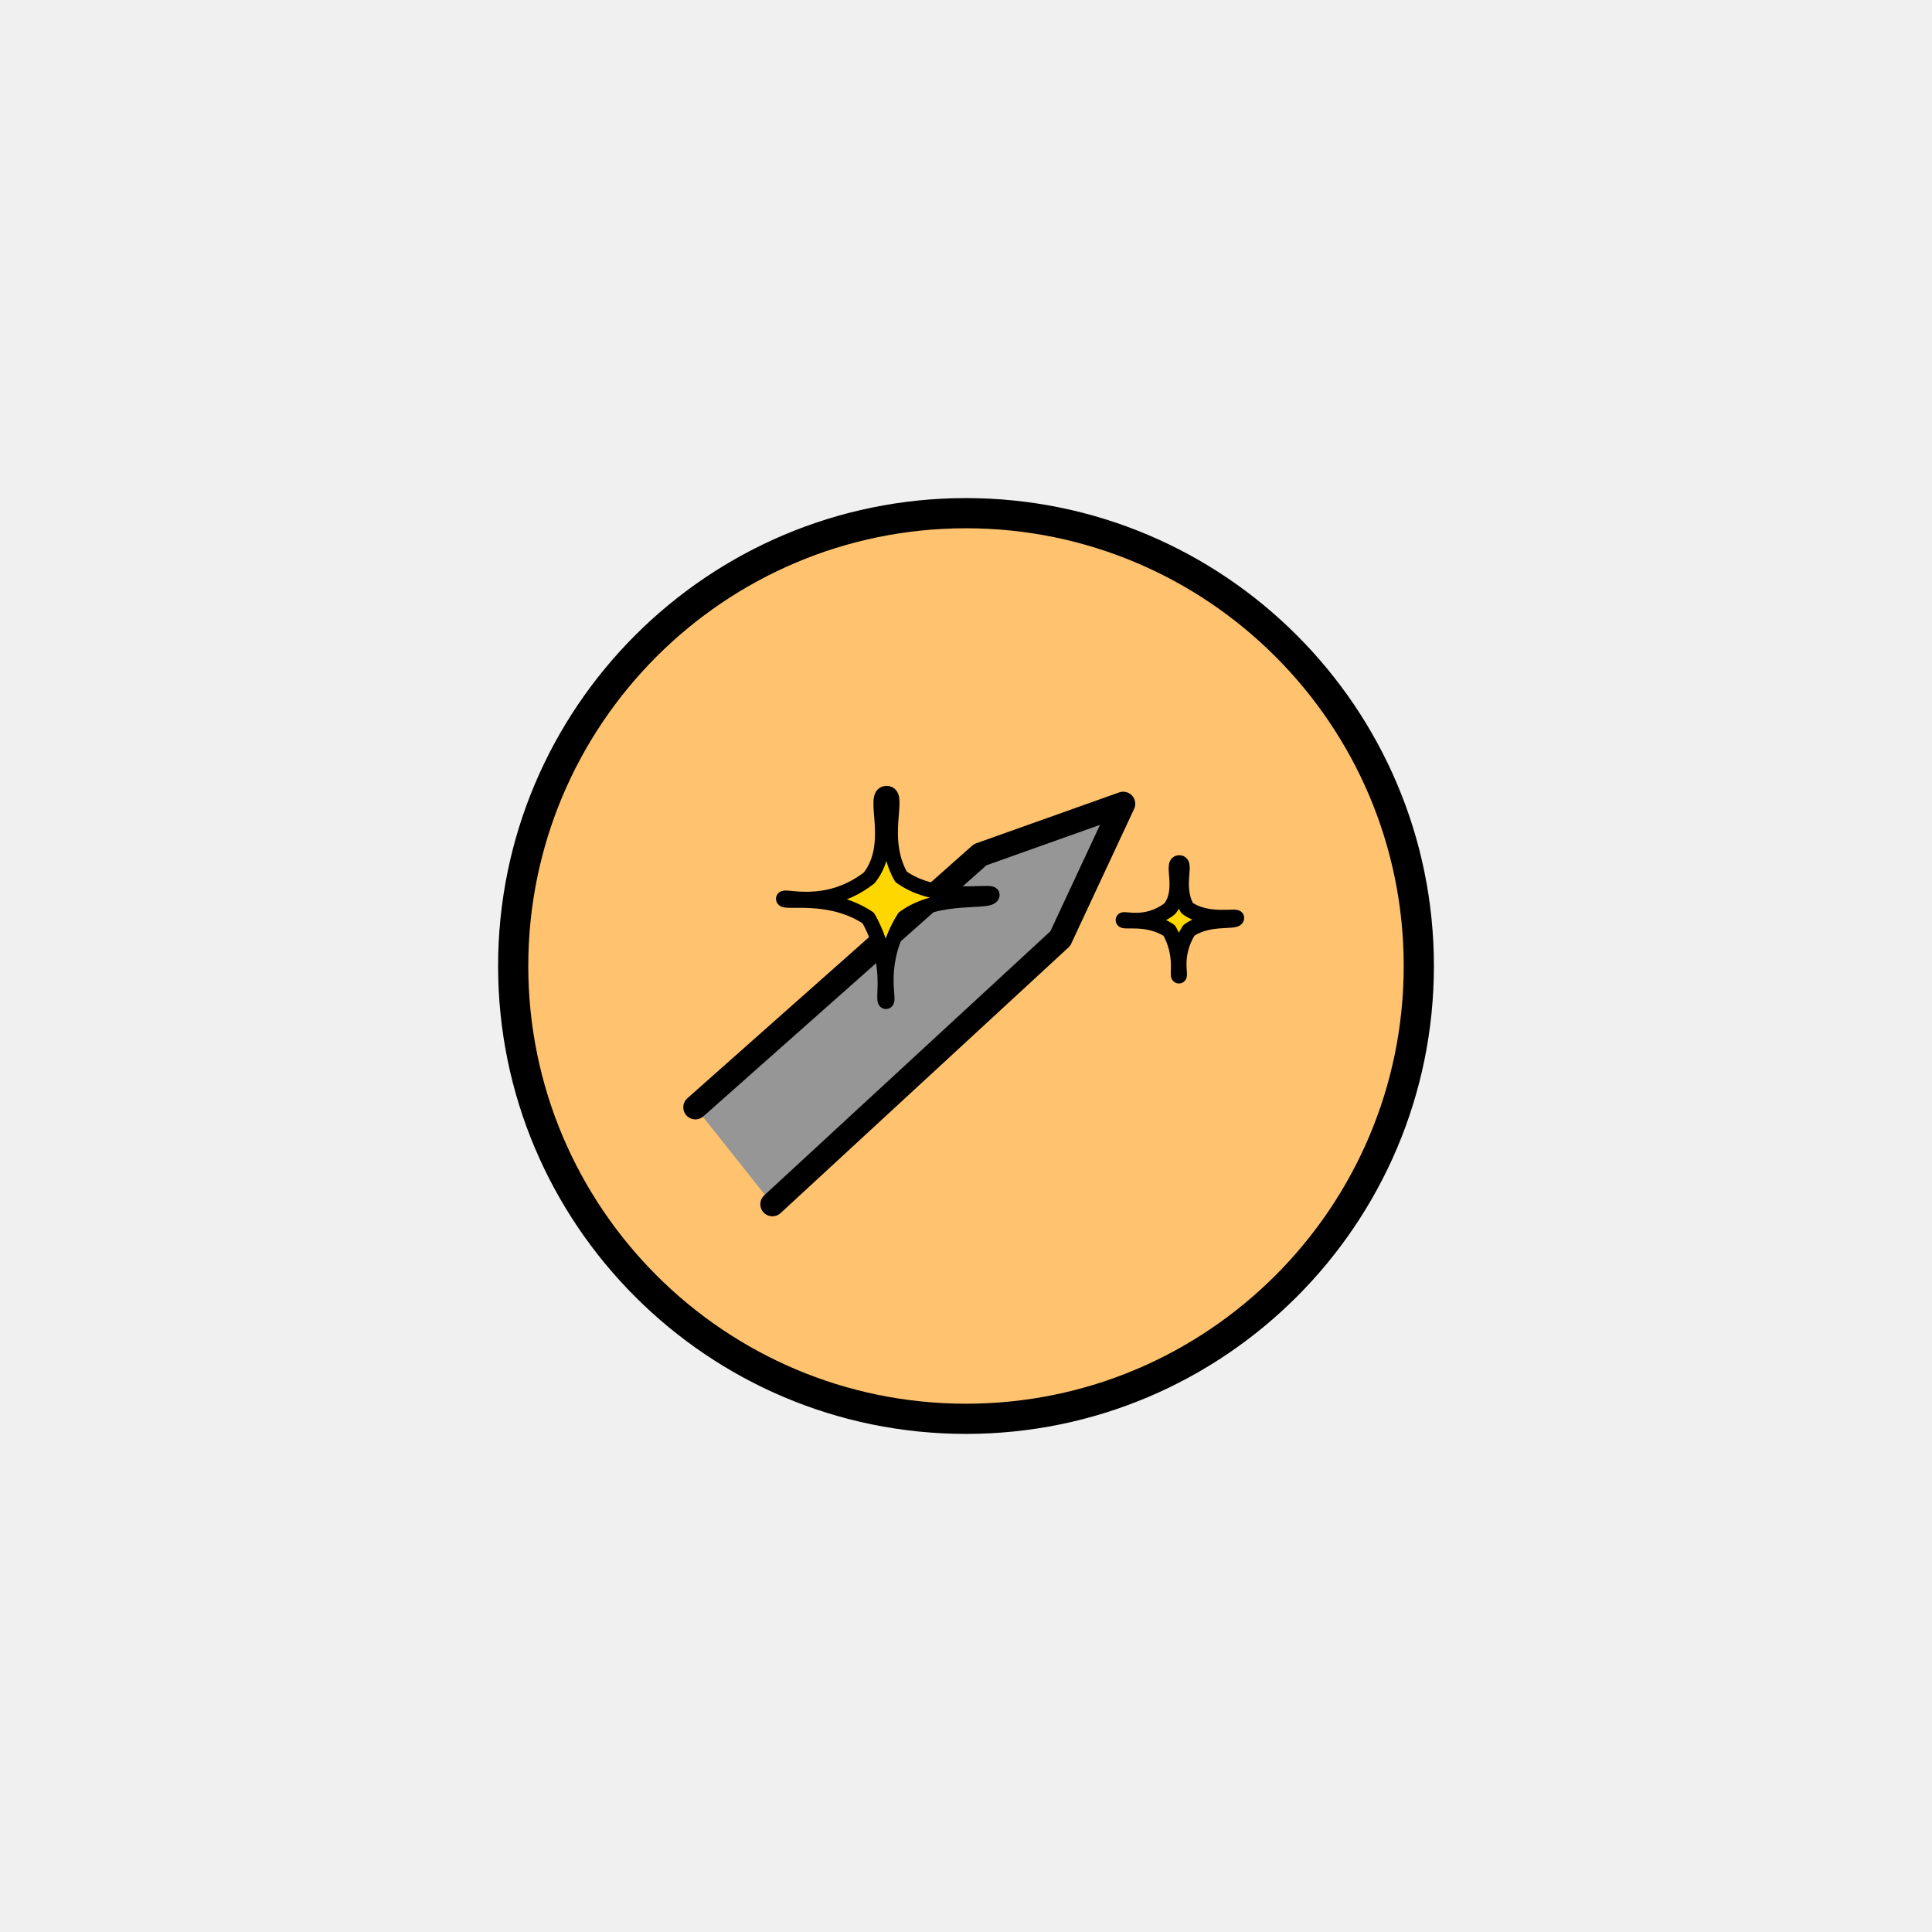
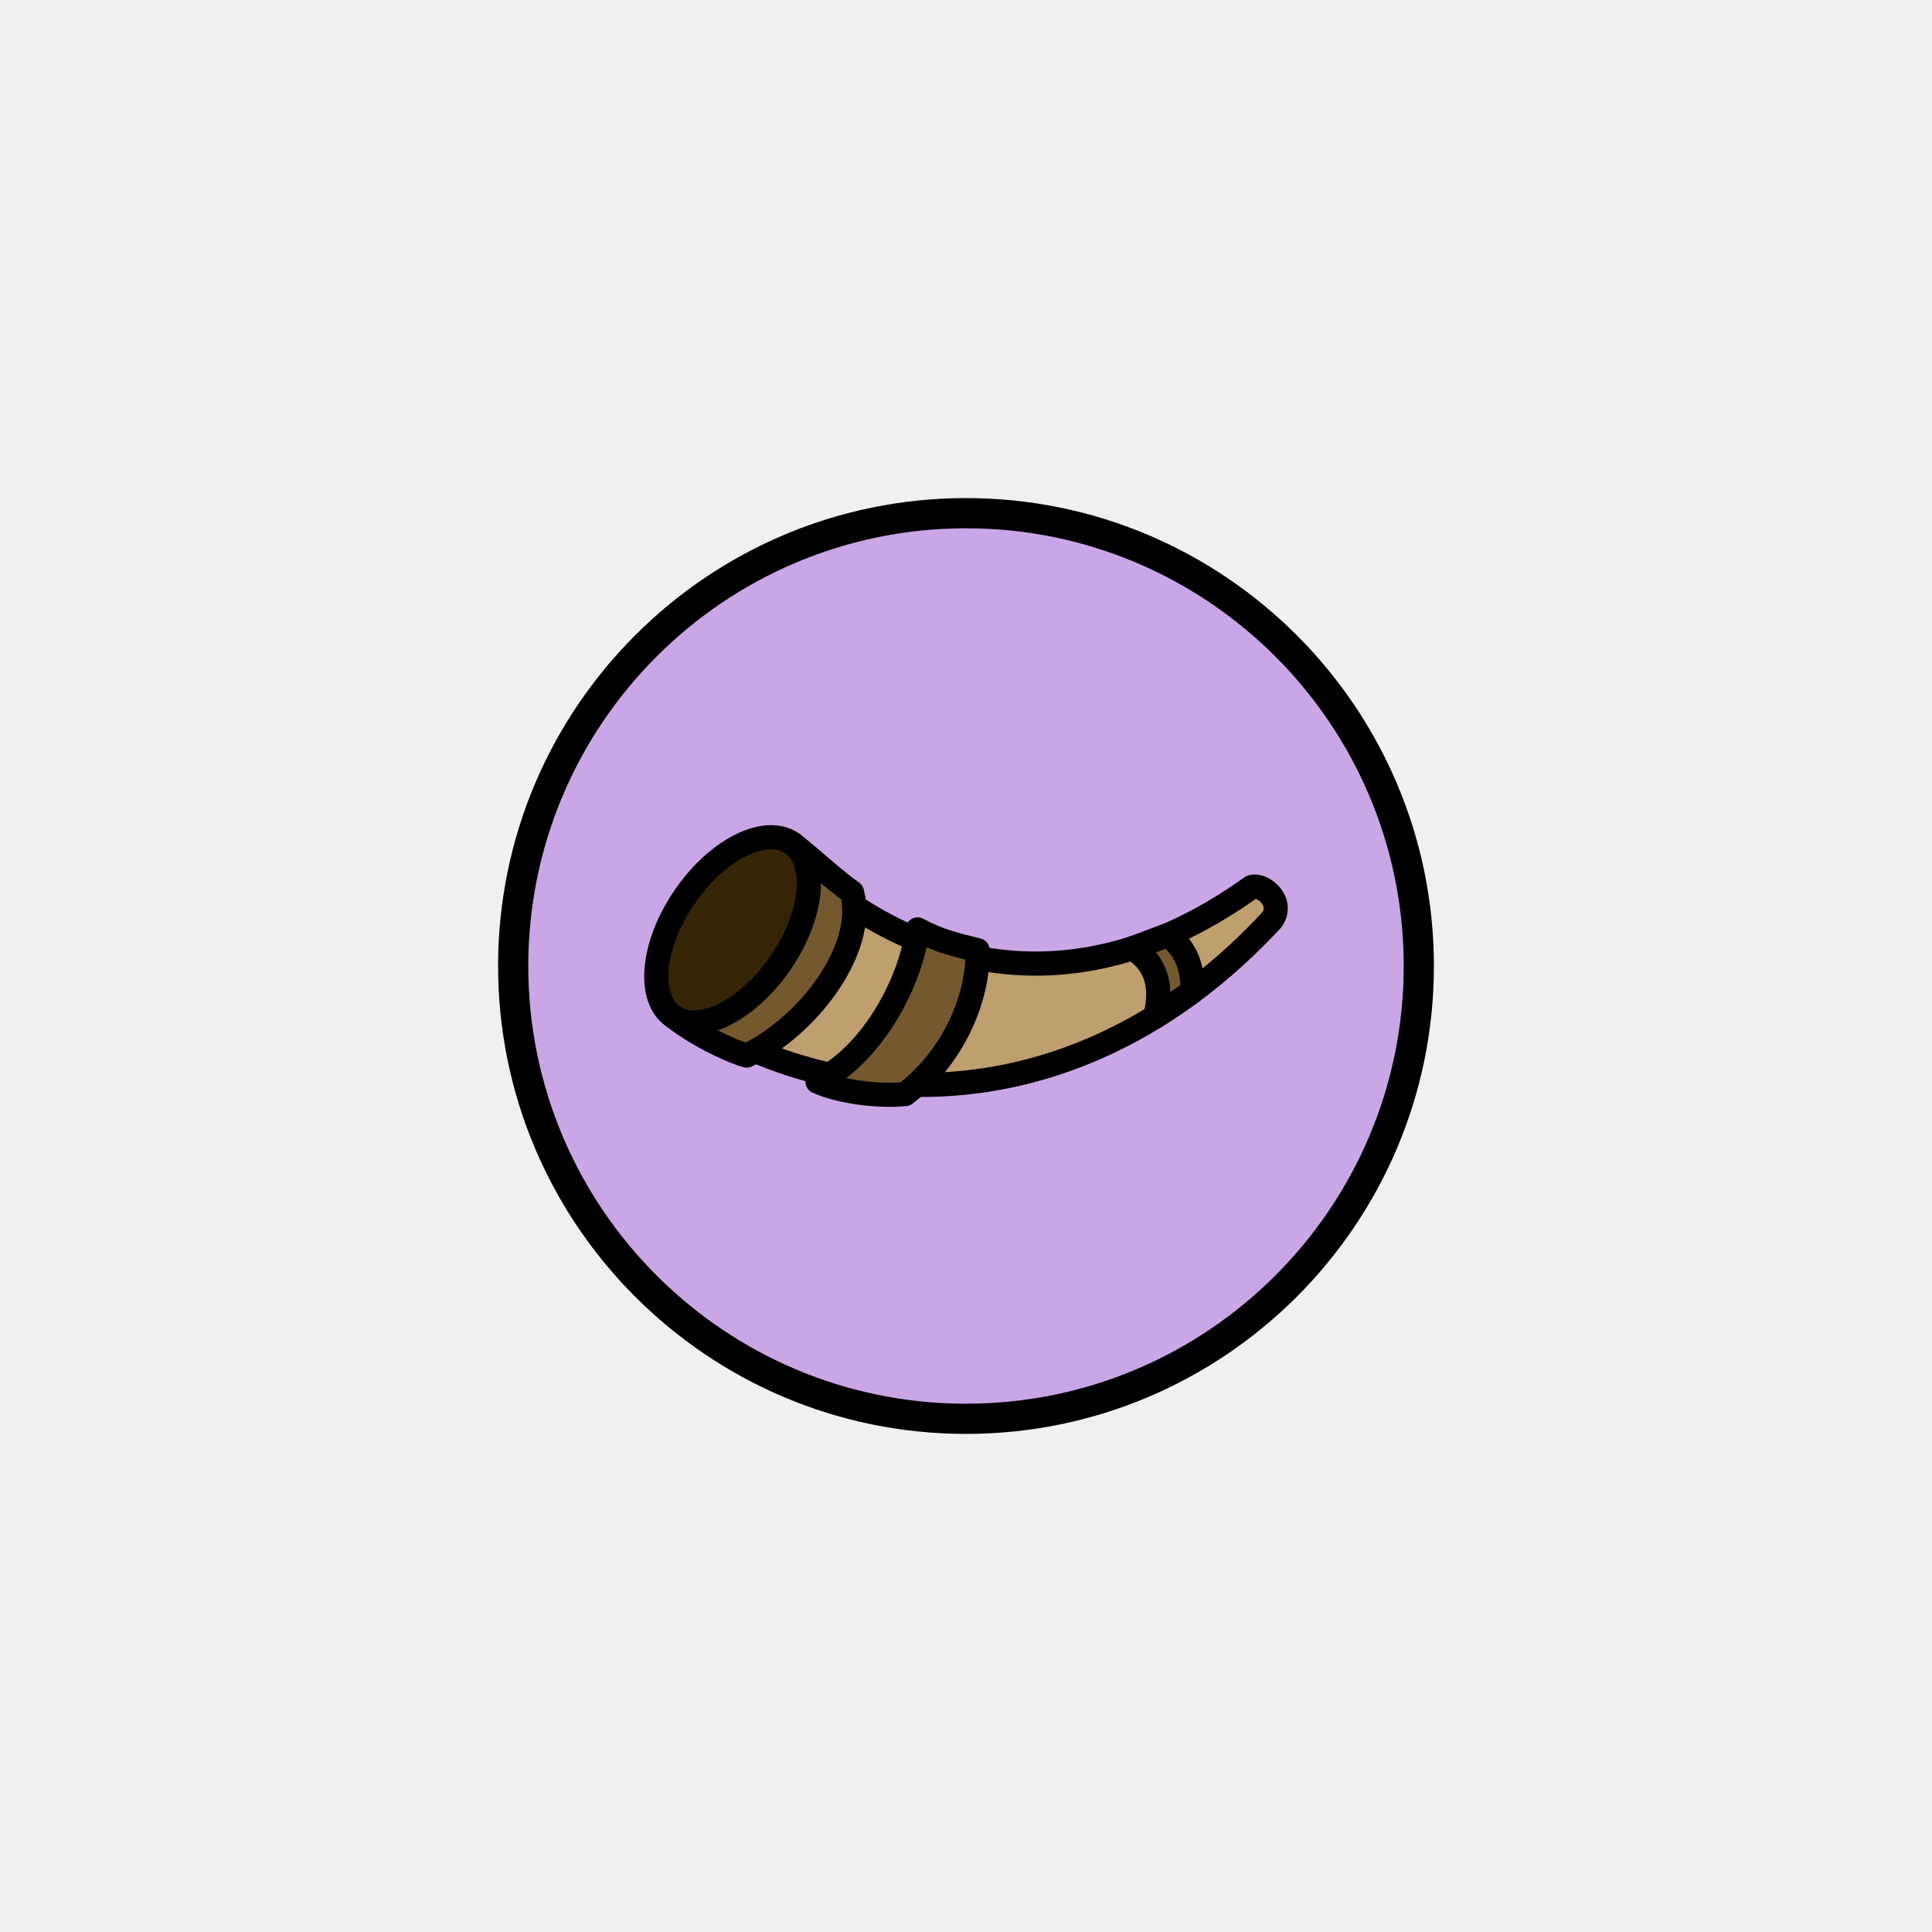
<svg xmlns="http://www.w3.org/2000/svg" viewBox="0 0 512 512" width="512" height="512">
  <defs>
-     <clipPath id="artboard-11923444812108217212">
+     <clipPath id="artboard-3394749428444483296">
      <rect x="0" y="0" width="512" height="512" />
    </clipPath>
  </defs>
  <g>
    <rect fill="#ffffff" fill-opacity="0" x="0" y="0" width="512" height="512" />
-     <g clip-path="url(#artboard-11923444812108217212)">
+     <g clip-path="url(#artboard-3394749428444483296)">
      <g>
        <g transform="matrix(4,0,0,4,60.92752,99.40706)">
-           <path d="M48.768,9.148 C65.322,9.148 78.768,22.595 78.768,39.148 C78.768,55.702 65.322,69.148 48.768,69.148 C32.215,69.148 18.768,55.702 18.768,39.148 C18.768,22.595 32.215,9.148 48.768,9.148 Z" fill="#ffc26f" stroke-width="2" stroke="#000000" />
+           <path d="M48.768,9.148 C65.322,9.148 78.768,22.595 78.768,39.148 C78.768,55.702 65.322,69.148 48.768,69.148 C32.215,69.148 18.768,55.702 18.768,39.148 C18.768,22.595 32.215,9.148 48.768,9.148 Z" fill="#cba6e7" stroke-width="2" stroke="#000000" />
        </g>
      </g>
      <g>
-         <g transform="matrix(4,0,0,4,-572.674,-271.2578)">
-           <path d="M194.343,147.596 L213.414,129.998 C213.414,129.998 217.582,121.068 217.582,121.068 C217.582,121.068 208.109,124.44 208.109,124.44 C208.109,124.44 189.238,141.177 189.238,141.177" fill="#969696" stroke-width="1.6" stroke-linecap="round" stroke-linejoin="round" stroke="#000000" />
+         <g transform="matrix(4,0,0,4,-373.035,-280.4031)">
+           <path d="M145.308,126.43 C153.569,134.634 164.738,137.08 176.169,128.876 C176.918,128.609 178.382,129.854 177.511,131.053 C165.25,144.277 149.318,144.521 138.282,136.982 L145.308,126.43 Z" fill="#be9f6d" stroke-width="1.6" stroke-linecap="round" stroke-linejoin="round" stroke="#000000" />
        </g>
-         <g transform="matrix(4,0,0,4,-572.674,-271.2578)">
-           <path d="M220.673,128.016 C221.652,126.776 220.731,124.988 221.291,124.974 C221.841,124.961 220.993,126.529 221.817,127.979 C223.147,128.938 225.099,128.437 225.099,128.628 C225.099,128.968 223.197,128.526 221.93,129.459 C220.903,131.098 221.44,132.474 221.276,132.474 C221.106,132.474 221.563,131.114 220.637,129.465 C219.241,128.529 217.582,128.955 217.582,128.772 C217.582,128.622 219.129,129.219 220.673,128.016 Z" transform="matrix(1,0,0,1,0,0)" fill="#ffd700" stroke-linecap="round" stroke-linejoin="round" stroke="#000000" />
+         <g transform="matrix(4,0,0,4,-373.035,-280.4031)">
+           <path d="M145.78,126.006 C147.101,127.041 148.531,128.402 149.704,129.214 C150.695,132.918 146.832,138.067 142.725,140.034 C141.368,139.628 139.257,138.55 137.863,137.443 C141.139,135.132 145.254,129.805 145.78,126.006 Z" transform="matrix(1,0,0,1,0,0)" fill="#74592e" stroke-width="1.6" stroke-linecap="round" stroke-linejoin="round" stroke="#000000" />
        </g>
-         <g transform="matrix(4,0,0,4,-572.674,-271.2578)">
-           <path d="M200.76,125.972 C202.56,123.693 200.867,120.405 201.895,120.38 C202.907,120.356 201.348,123.24 202.864,125.904 C205.307,127.667 208.896,126.746 208.896,127.098 C208.896,127.723 205.399,126.909 203.072,128.625 C201.183,131.638 202.17,134.167 201.868,134.167 C201.557,134.167 202.397,131.668 200.695,128.636 C198.128,126.916 195.078,127.698 195.078,127.362 C195.078,127.086 197.922,128.184 200.76,125.972 Z" transform="matrix(1,0,0,1,0,0)" fill="#ffd700" stroke-linecap="round" stroke-linejoin="round" stroke="#000000" />
+         <g transform="matrix(4,0,0,4,-373.035,-280.4031)">
+           <path d="M145.727,125.969 C147.482,127.172 147.146,130.721 144.976,133.886 C142.807,137.052 139.618,138.646 137.863,137.443 C136.108,136.24 136.444,132.691 138.614,129.525 C140.783,126.36 143.972,124.766 145.727,125.969 Z" transform="matrix(1,0,0,1,0,0)" fill="#362407" stroke-width="1.6" stroke-linecap="round" stroke-linejoin="round" stroke="#000000" />
+         </g>
+         <g transform="matrix(4,0,0,4,-373.035,-280.4031)">
+           <path d="M154.053,131.676 C155.475,132.448 156.52,132.678 158.031,133.056 C158.077,136.303 156.391,140.161 153.228,142.585 C151.497,142.764 148.931,142.446 147.421,141.765 C150.863,140.105 153.528,135.474 154.053,131.676 Z" transform="matrix(1,0,0,1,0,0)" fill="#74592e" stroke-width="1.6" stroke-linecap="round" stroke-linejoin="round" stroke="#000000" />
+         </g>
+         <g transform="matrix(4,0,0,4,-373.035,-280.4031)">
+           <path d="M168.287,132.928 L170.633,132.051 C171.776,132.891 172.316,134.139 172.252,135.797 L169.798,137.462 C170.237,135.694 170.036,133.993 168.287,132.928 Z" fill="#74592e" stroke-width="1.6" stroke-linecap="round" stroke-linejoin="round" stroke="#000000" />
        </g>
      </g>
    </g>
  </g>
</svg>
